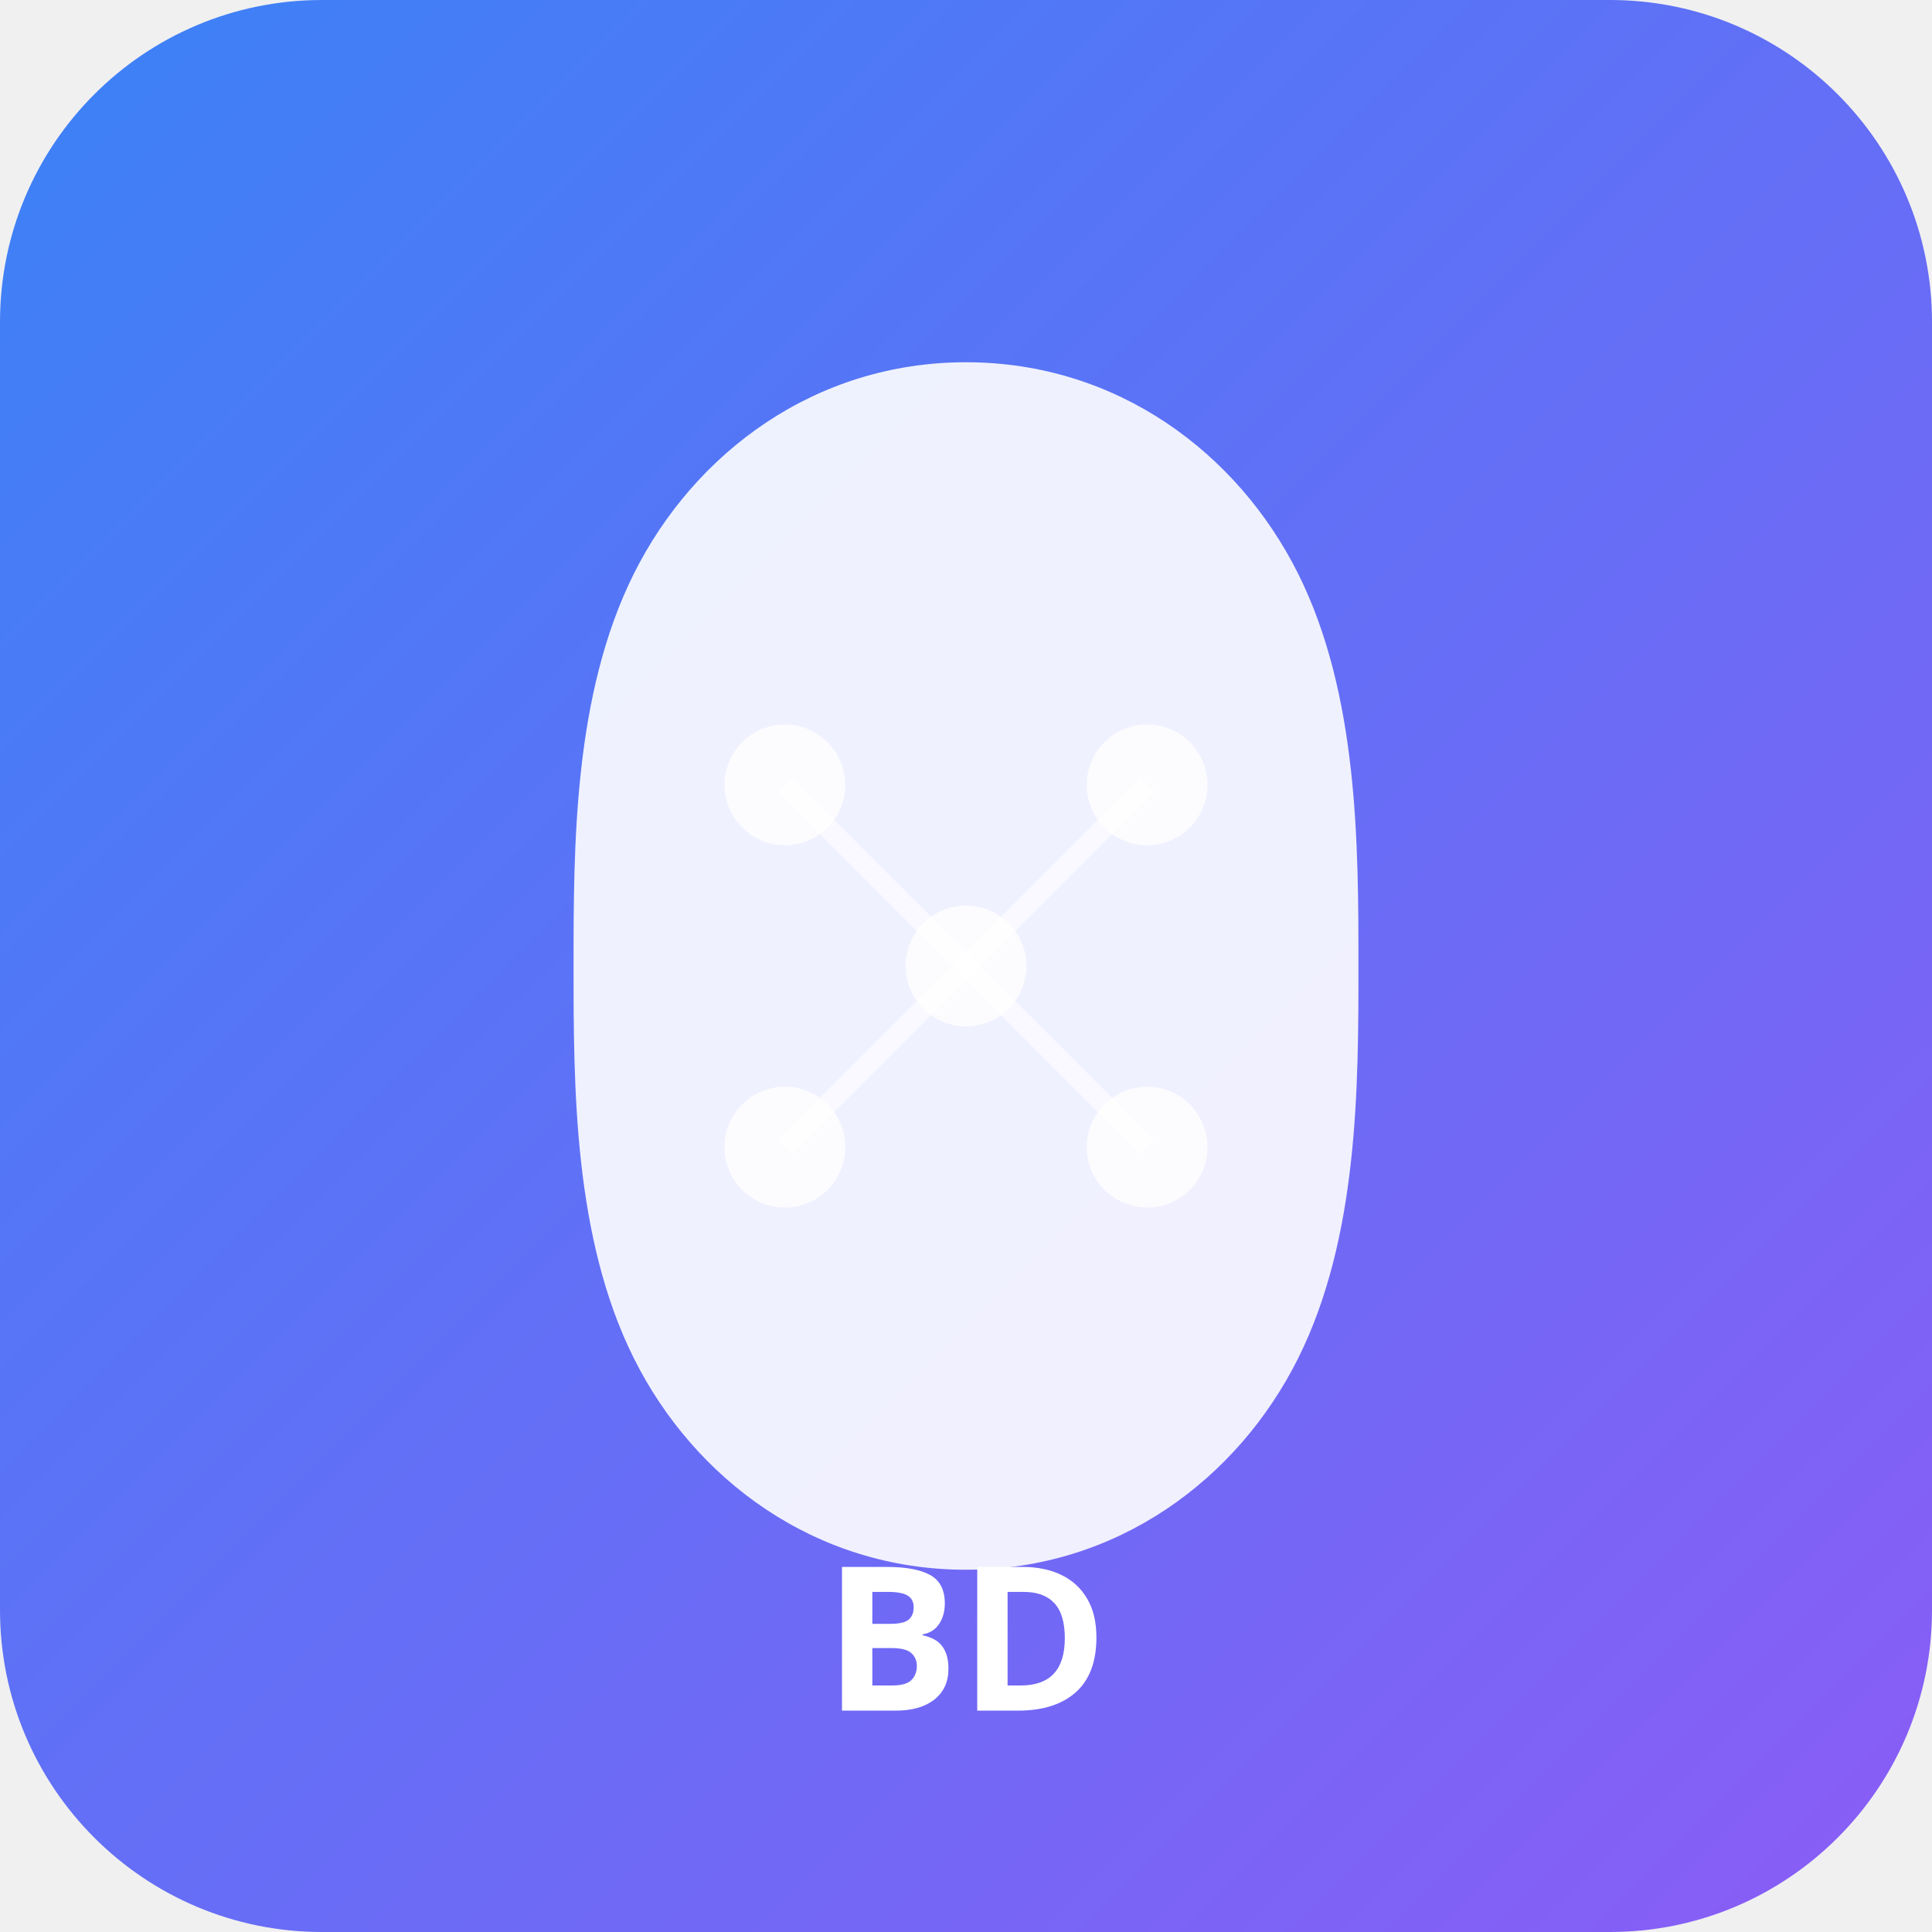
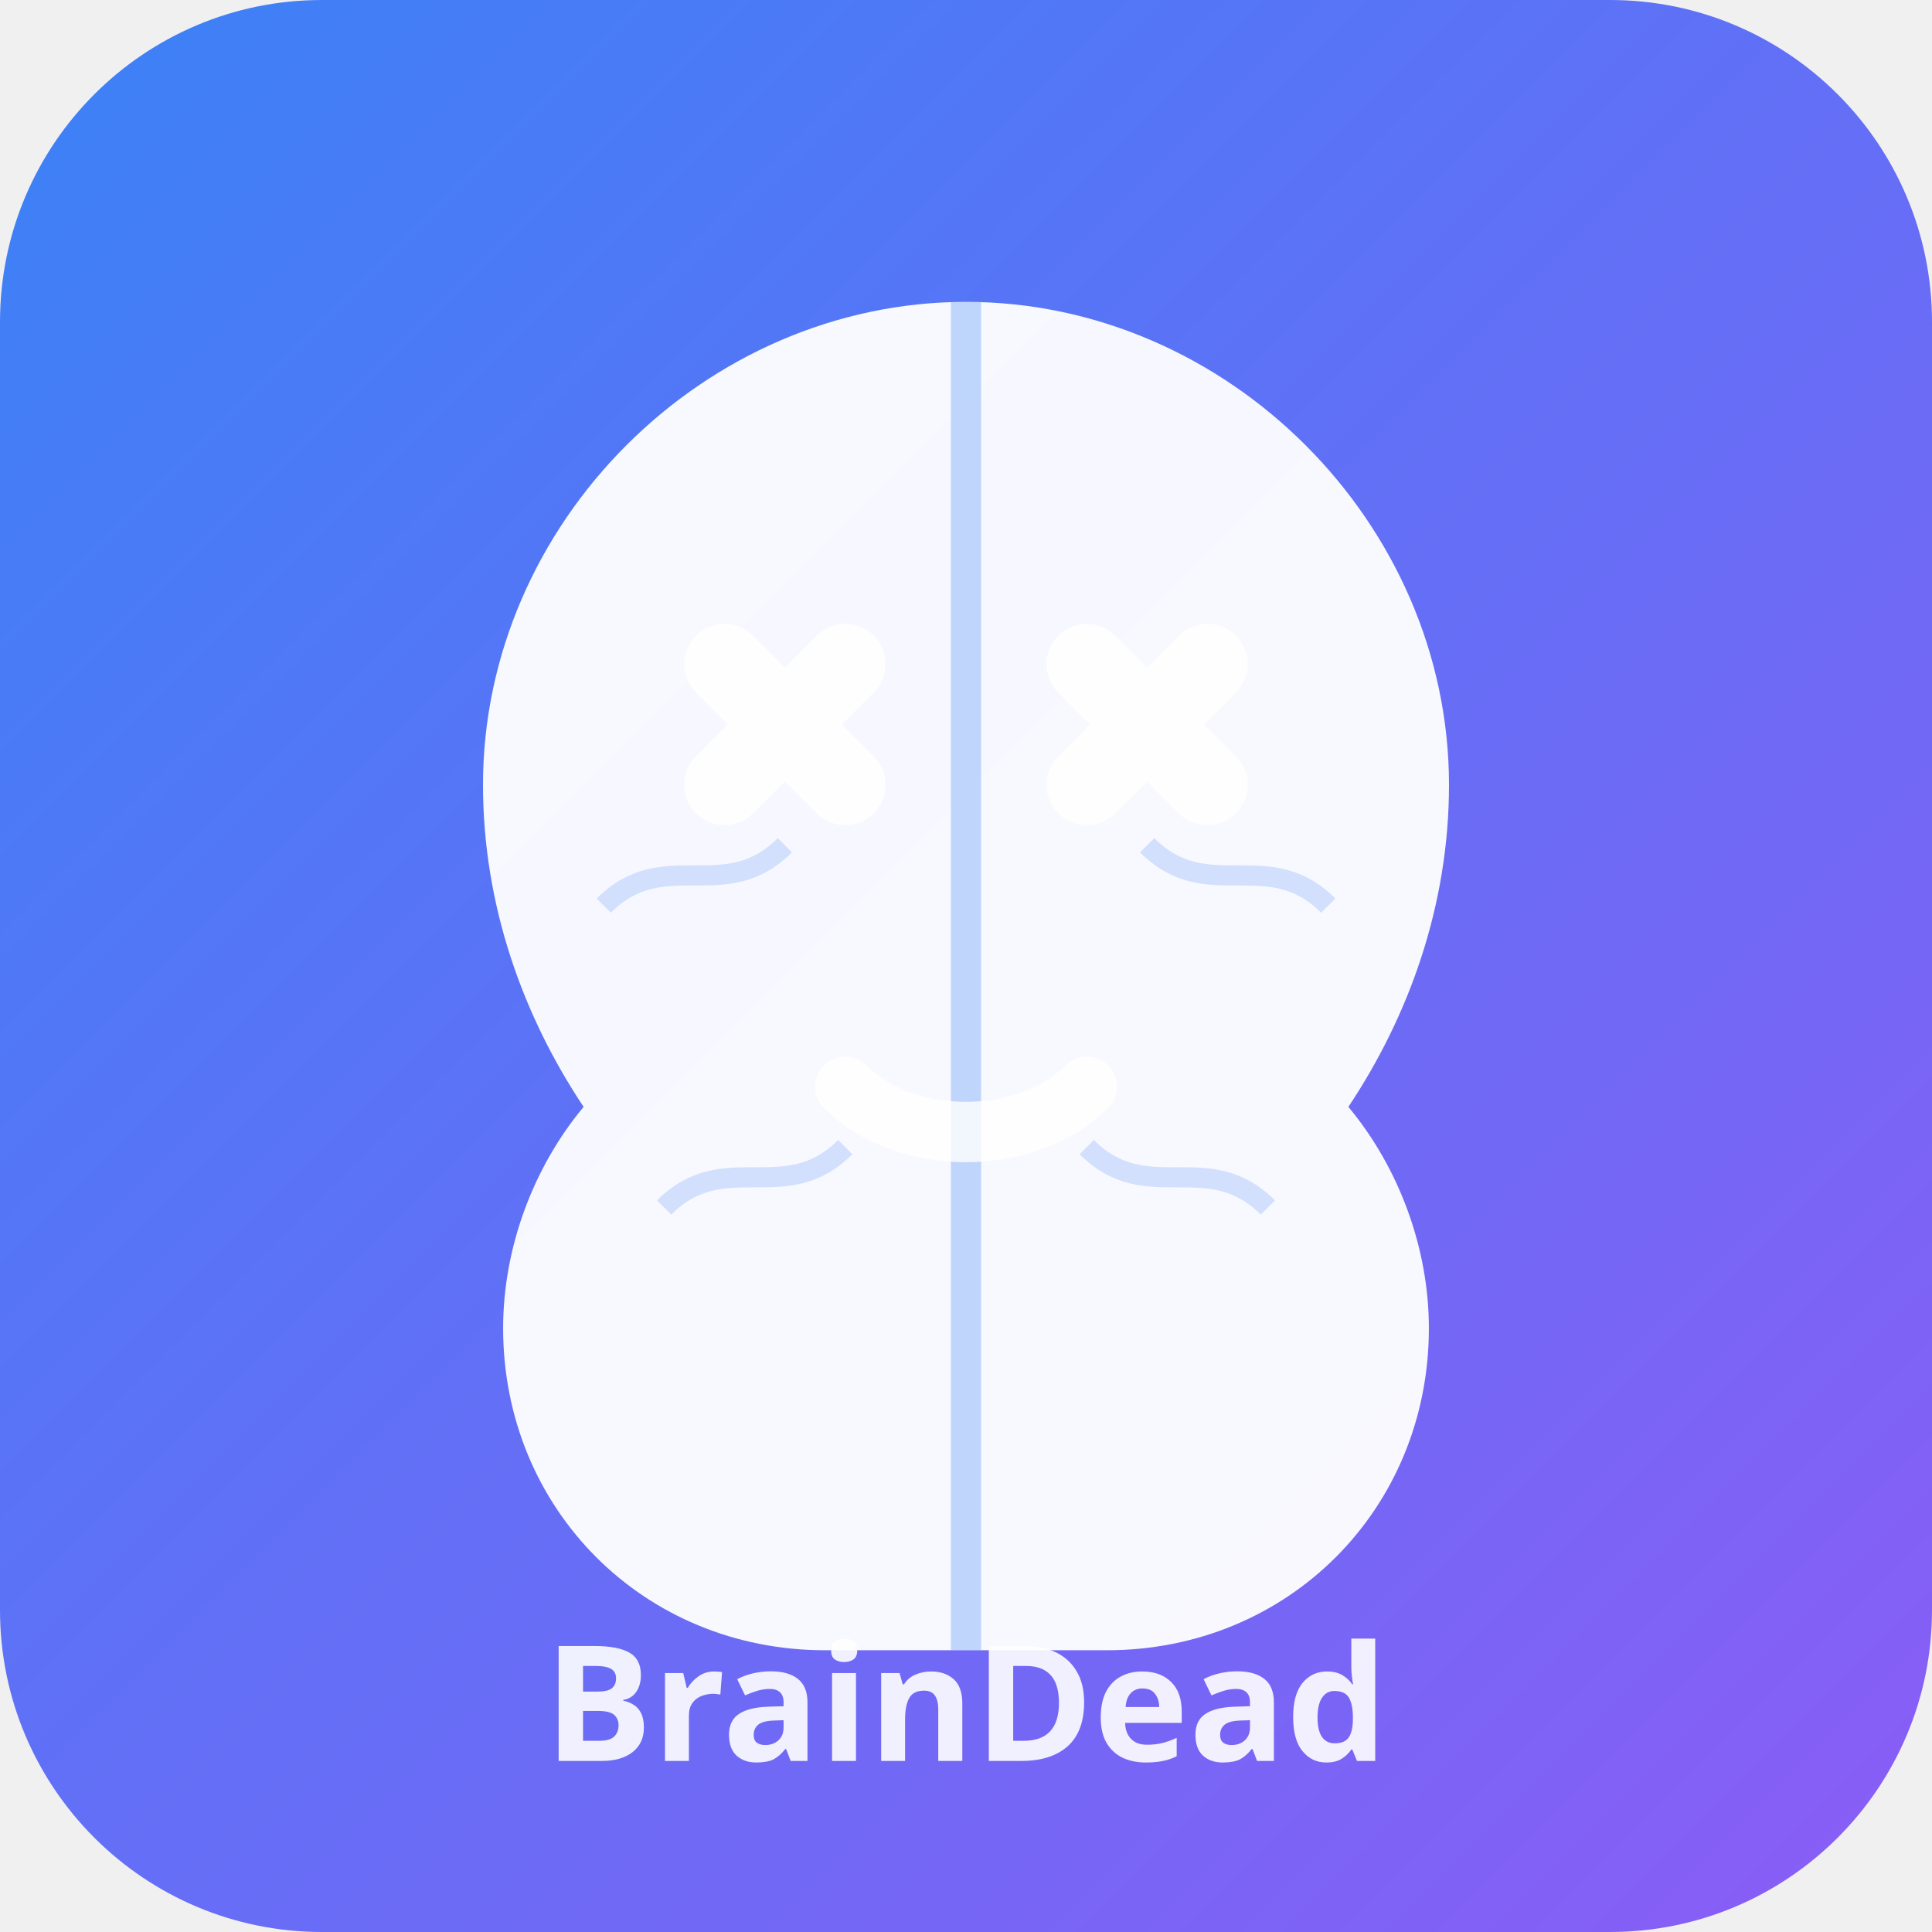
<svg xmlns="http://www.w3.org/2000/svg" width="192" height="192" viewBox="0 0 192 192" fill="none">
  <rect width="192" height="192" rx="32" fill="url(#gradient)" />
  <defs>
    <linearGradient id="gradient" x1="0%" y1="0%" x2="100%" y2="100%">
      <stop offset="0%" style="stop-color:#3b82f6" />
      <stop offset="100%" style="stop-color:#8b5cf6" />
    </linearGradient>
  </defs>
-   <path d="M96 36C111 36 123 45 129 57C135 69 135 84 135 96C135 108 135 123 129 135C123 147 111 156 96 156C81 156 69 147 63 135C57 123 57 108 57 96C57 84 57 69 63 57C69 45 81 36 96 36Z" fill="white" opacity="0.9" />
-   <circle cx="78" cy="78" r="6" fill="white" opacity="0.8" />
-   <circle cx="114" cy="78" r="6" fill="white" opacity="0.8" />
-   <circle cx="96" cy="96" r="6" fill="white" opacity="0.8" />
-   <circle cx="78" cy="114" r="6" fill="white" opacity="0.8" />
-   <circle cx="114" cy="114" r="6" fill="white" opacity="0.8" />
-   <line x1="78" y1="78" x2="96" y2="96" stroke="white" stroke-width="2" opacity="0.6" />
-   <line x1="114" y1="78" x2="96" y2="96" stroke="white" stroke-width="2" opacity="0.6" />
-   <line x1="96" y1="96" x2="78" y2="114" stroke="white" stroke-width="2" opacity="0.6" />
-   <line x1="96" y1="96" x2="114" y2="114" stroke="white" stroke-width="2" opacity="0.6" />
-   <text x="96" y="170" text-anchor="middle" fill="white" font-family="system-ui, sans-serif" font-size="20" font-weight="700">BD</text>
+   <path d="M96 30C122 30 144 52 144 78C144 90 140 101 134 110C139 116 142 124 142 132C142 150 128 164 110 164H82C64 164 50 150 50 132C50 124 53 116 58 110C52 101 48 90 48 78C48 52 70 30 96 30Z" fill="white" opacity="0.95" />
+   <path d="M96 30C96 60 96 120 96 164" stroke="#3b82f6" stroke-width="3" opacity="0.3" />
+   <g stroke="white" stroke-width="8" stroke-linecap="round" opacity="0.9">
+     <line x1="72" y1="66" x2="84" y2="78" />
+     <line x1="84" y1="66" x2="72" y2="78" />
+     <line x1="108" y1="66" x2="120" y2="78" />
+     <line x1="120" y1="66" x2="108" y2="78" />
+   </g>
+   <path d="M84 108C90 114 102 114 108 108" stroke="white" stroke-width="6" stroke-linecap="round" fill="none" opacity="0.8" />
+   <g stroke="#3b82f6" stroke-width="2" opacity="0.2">
+     <path d="M60 90C66 84 72 90 78 84" />
+     <path d="M114 84C120 90 126 84 132 90" />
+     <path d="M66 120C72 114 78 120 84 114" />
+     <path d="M108 114C114 120 120 114 126 120" />
+   </g>
+   <text x="96" y="175" text-anchor="middle" fill="white" font-family="system-ui, sans-serif" font-size="16" font-weight="700" opacity="0.9">BrainDead</text>
</svg>
